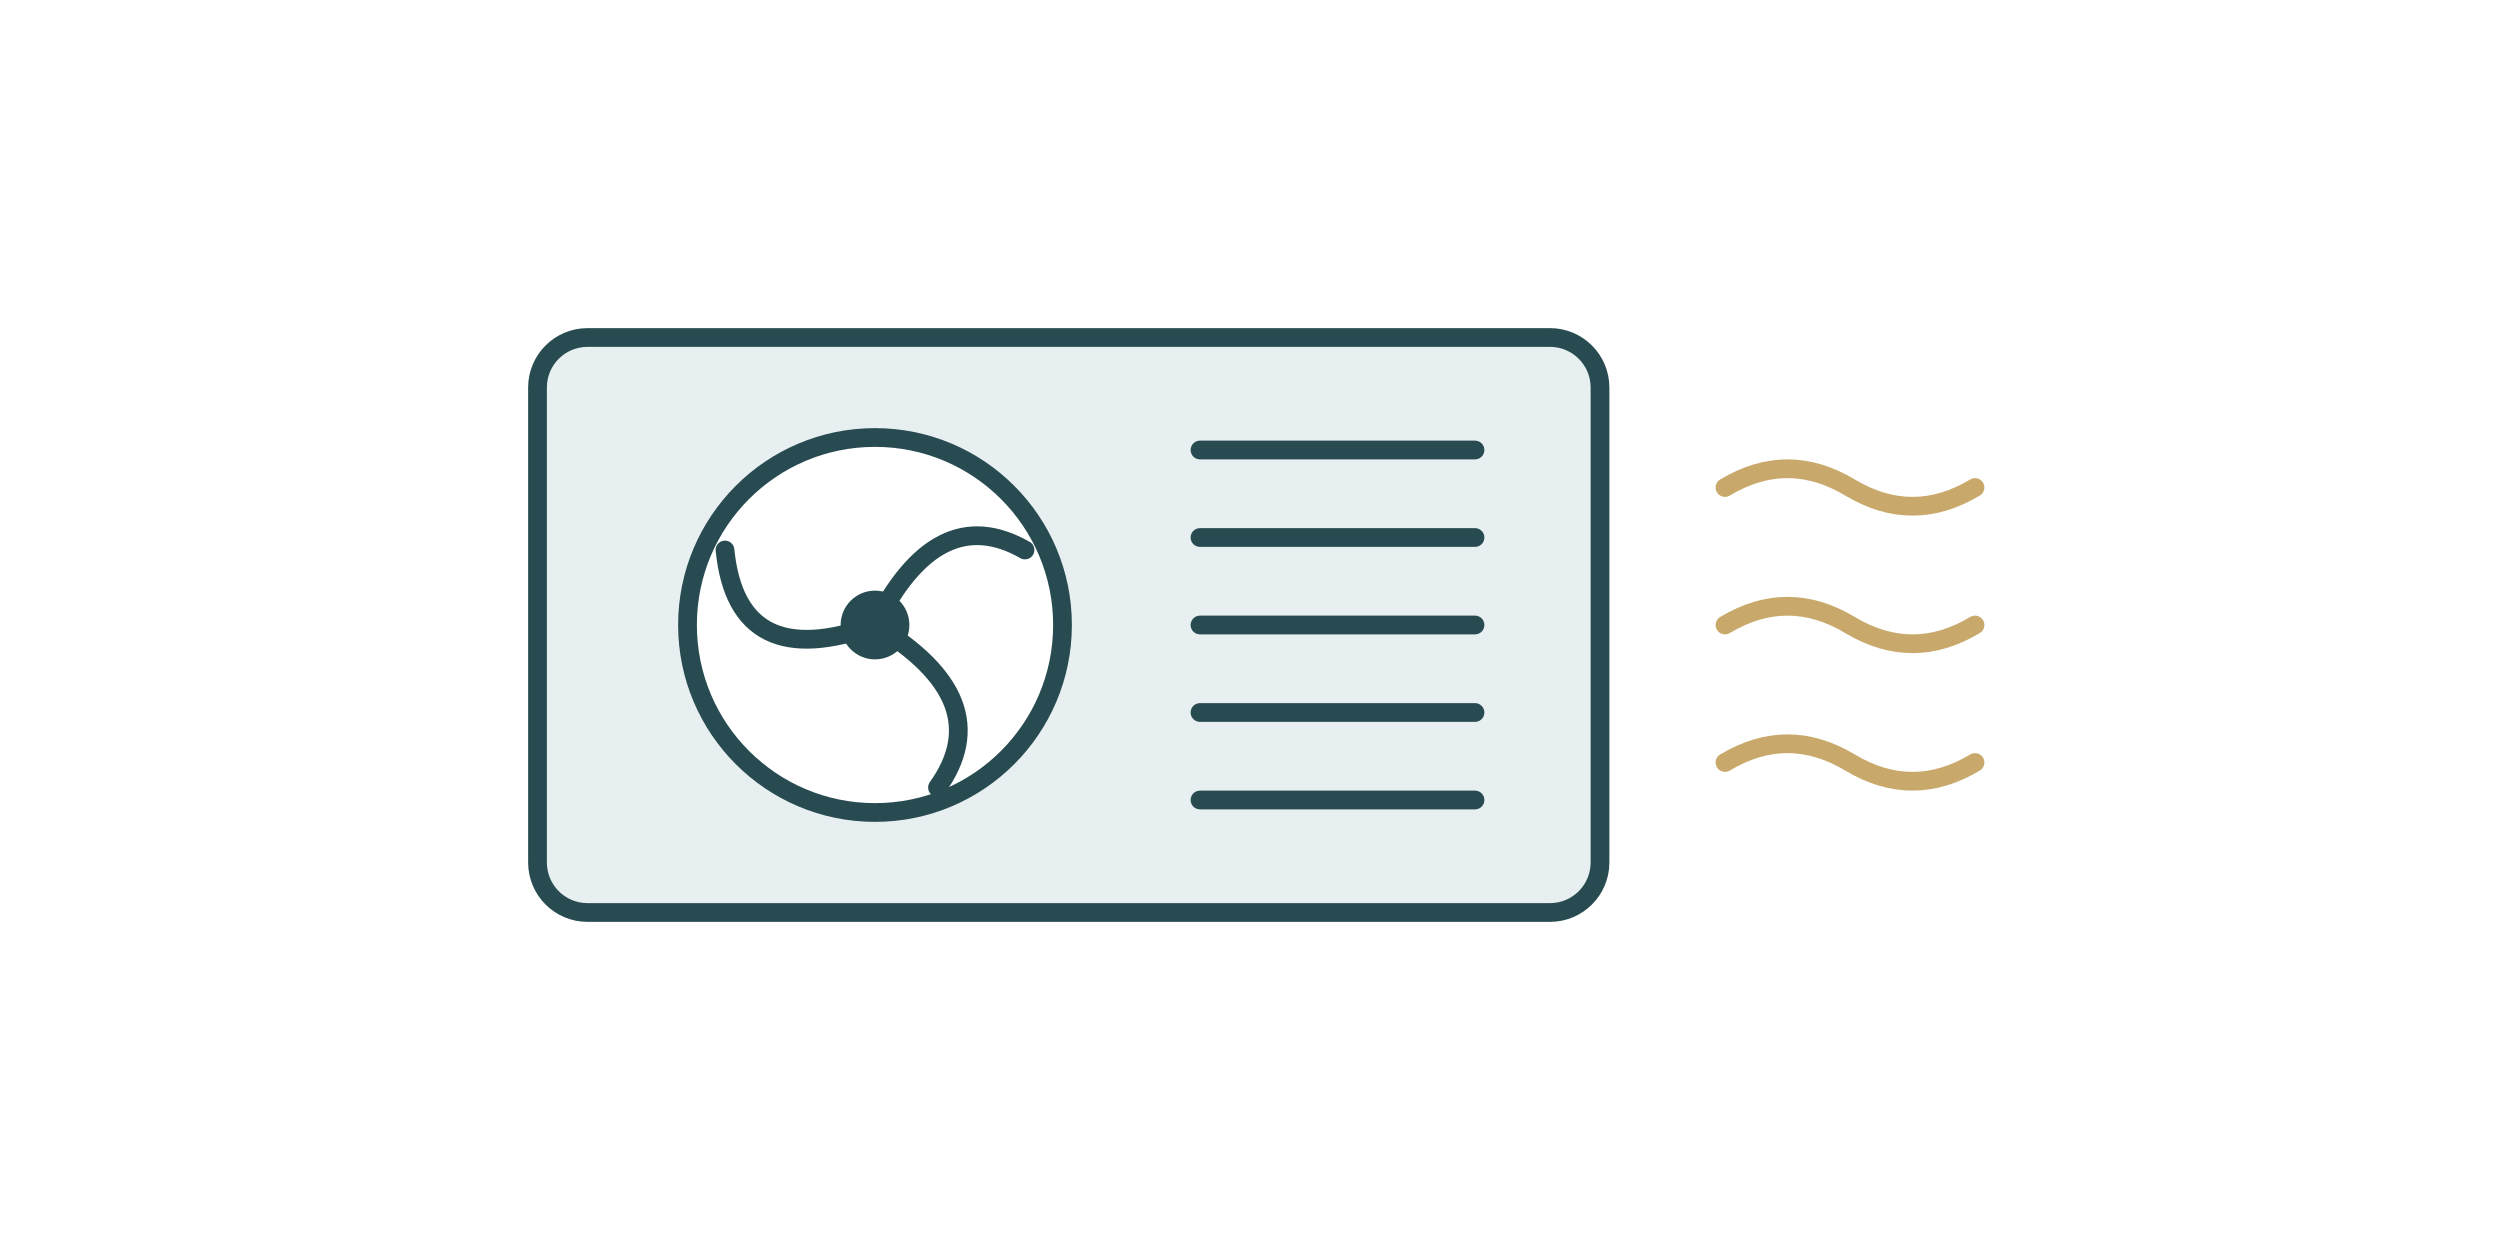
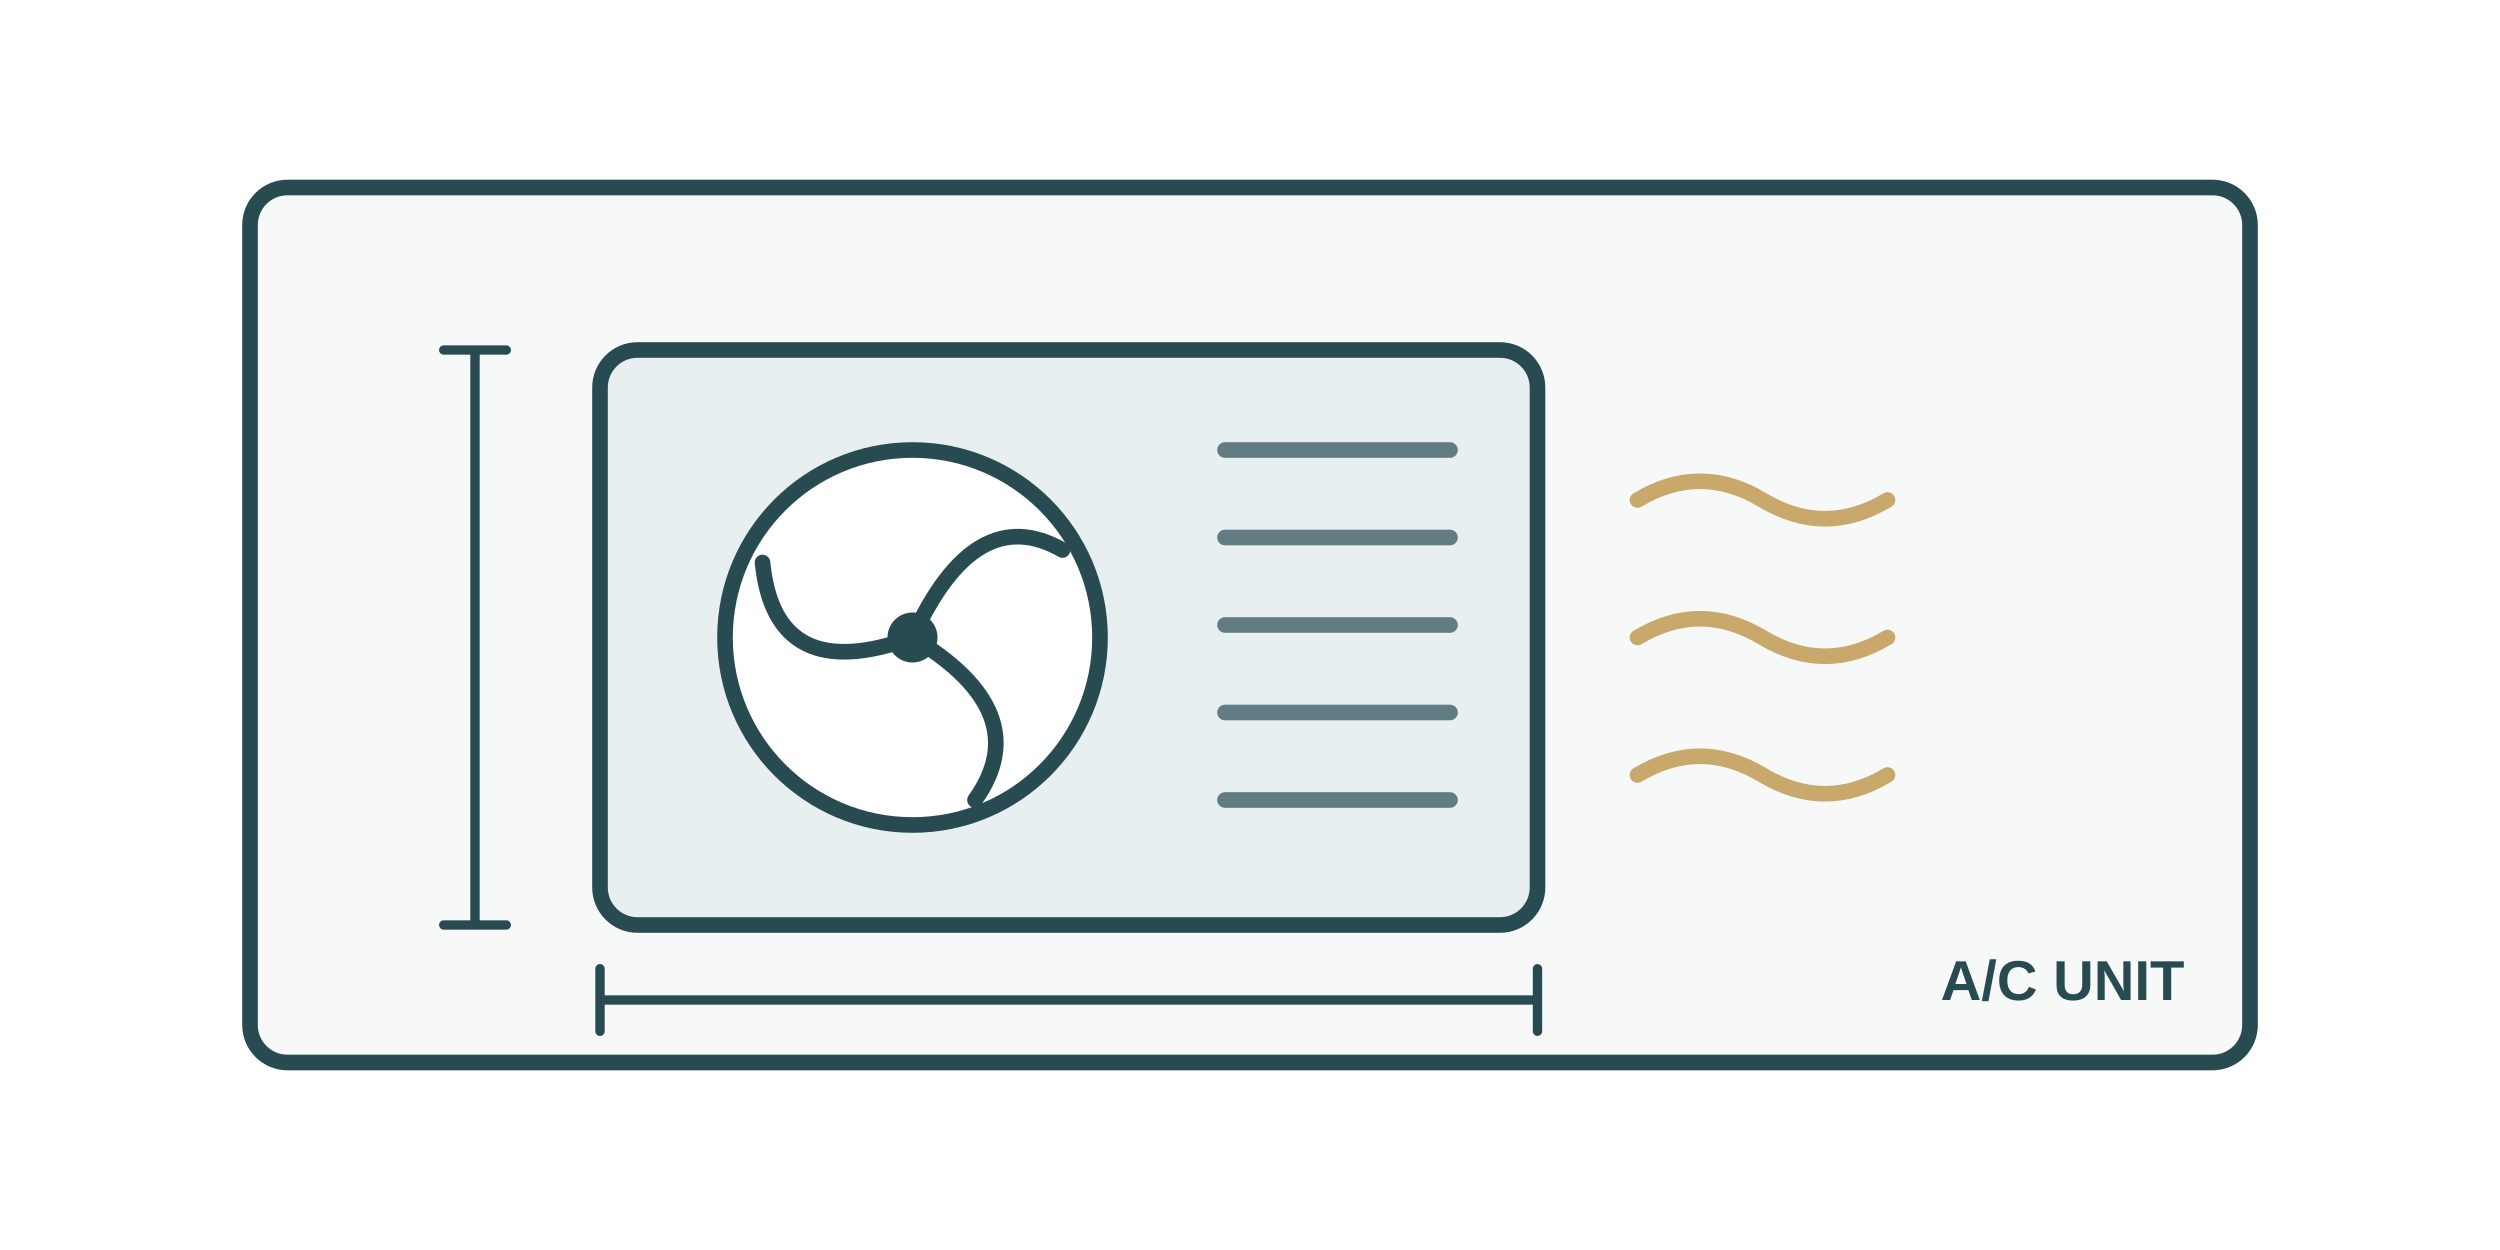
- <svg xmlns="http://www.w3.org/2000/svg" viewBox="0 0 400 200" role="img" aria-label="Air conditioner unit with airflow">
+ <svg xmlns="http://www.w3.org/2000/svg" viewBox="0 0 400 200" font-family="Manrope, Arial, sans-serif" role="img" aria-label="Air conditioner unit on an engineering drawing">
  <rect width="400" height="200" fill="#ffffff" />
-   <g fill="none" stroke="#284b52" stroke-width="3" stroke-linecap="round" stroke-linejoin="round">
-     <rect x="86" y="54" width="170" height="92" rx="8" fill="#e8eff0" />
-     <circle cx="140" cy="100" r="30" fill="#ffffff" />
-     <path d="M140 100 Q150 80 164 88 M140 100 Q160 112 150 126 M140 100 Q118 108 116 88" />
-     <circle cx="140" cy="100" r="4" fill="#284b52" />
-     <path d="M192 72 H236 M192 86 H236 M192 100 H236 M192 114 H236 M192 128 H236" />
-     <path d="M276 78 q10 -6 20 0 t20 0 M276 100 q10 -6 20 0 t20 0 M276 122 q10 -6 20 0 t20 0" stroke="#c8a96b" />
+   <g fill="none" stroke="#284b52" stroke-width="2.5" stroke-linecap="round" stroke-linejoin="round">
+     <rect x="40" y="30" width="320" height="140" rx="6" fill="#f7f9f9" />
+     <rect x="96" y="56" width="150" height="92" rx="6" fill="#e8eff0" />
+     <circle cx="146" cy="102" r="30" fill="#ffffff" />
+     <path d="M146 102 Q156 80 170 88 M146 102 Q166 114 156 128 M146 102 Q124 110 122 90" />
+     <circle cx="146" cy="102" r="4" fill="#284b52" stroke="none" />
+     <path d="M196 72 H232 M196 86 H232 M196 100 H232 M196 114 H232 M196 128 H232" opacity="0.7" />
+     <path d="M262 80 q10 -6 20 0 t20 0 M262 102 q10 -6 20 0 t20 0 M262 124 q10 -6 20 0 t20 0" stroke="#c8a96b" />
+     <path d="M96 160 H246 M96 155 V165 M246 155 V165 M76 56 V148 M71 56 H81 M71 148 H81" stroke-width="1.5" />
+     <text x="330" y="160" font-size="9" font-weight="700" fill="#284b52" stroke="none" text-anchor="middle">A/C UNIT</text>
  </g>
</svg>
